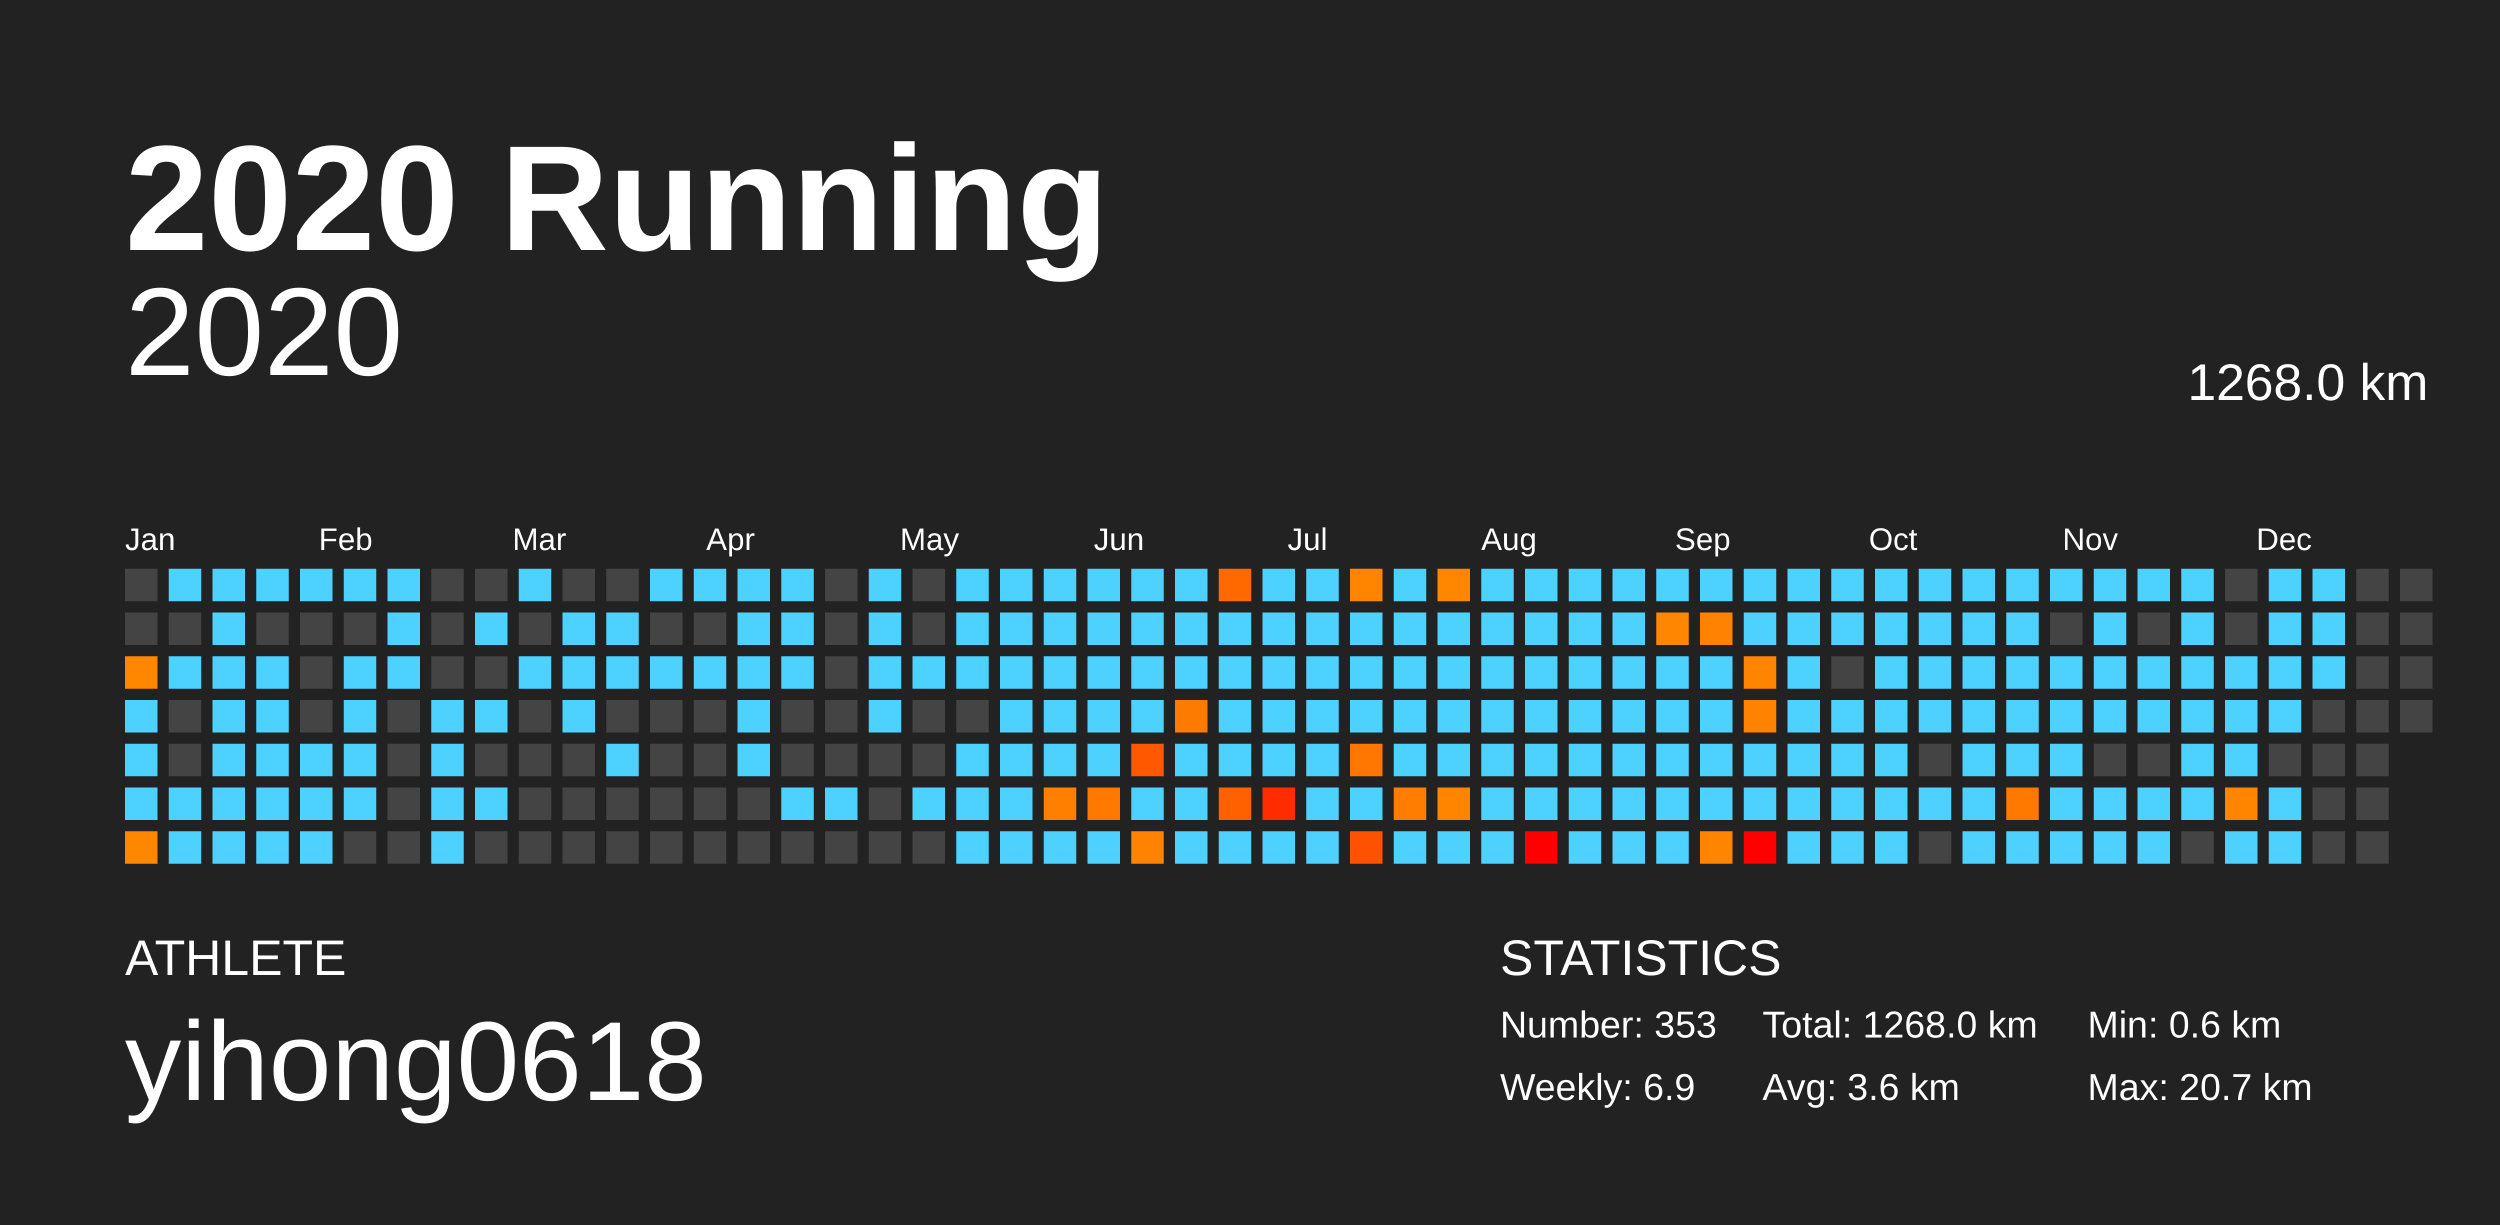
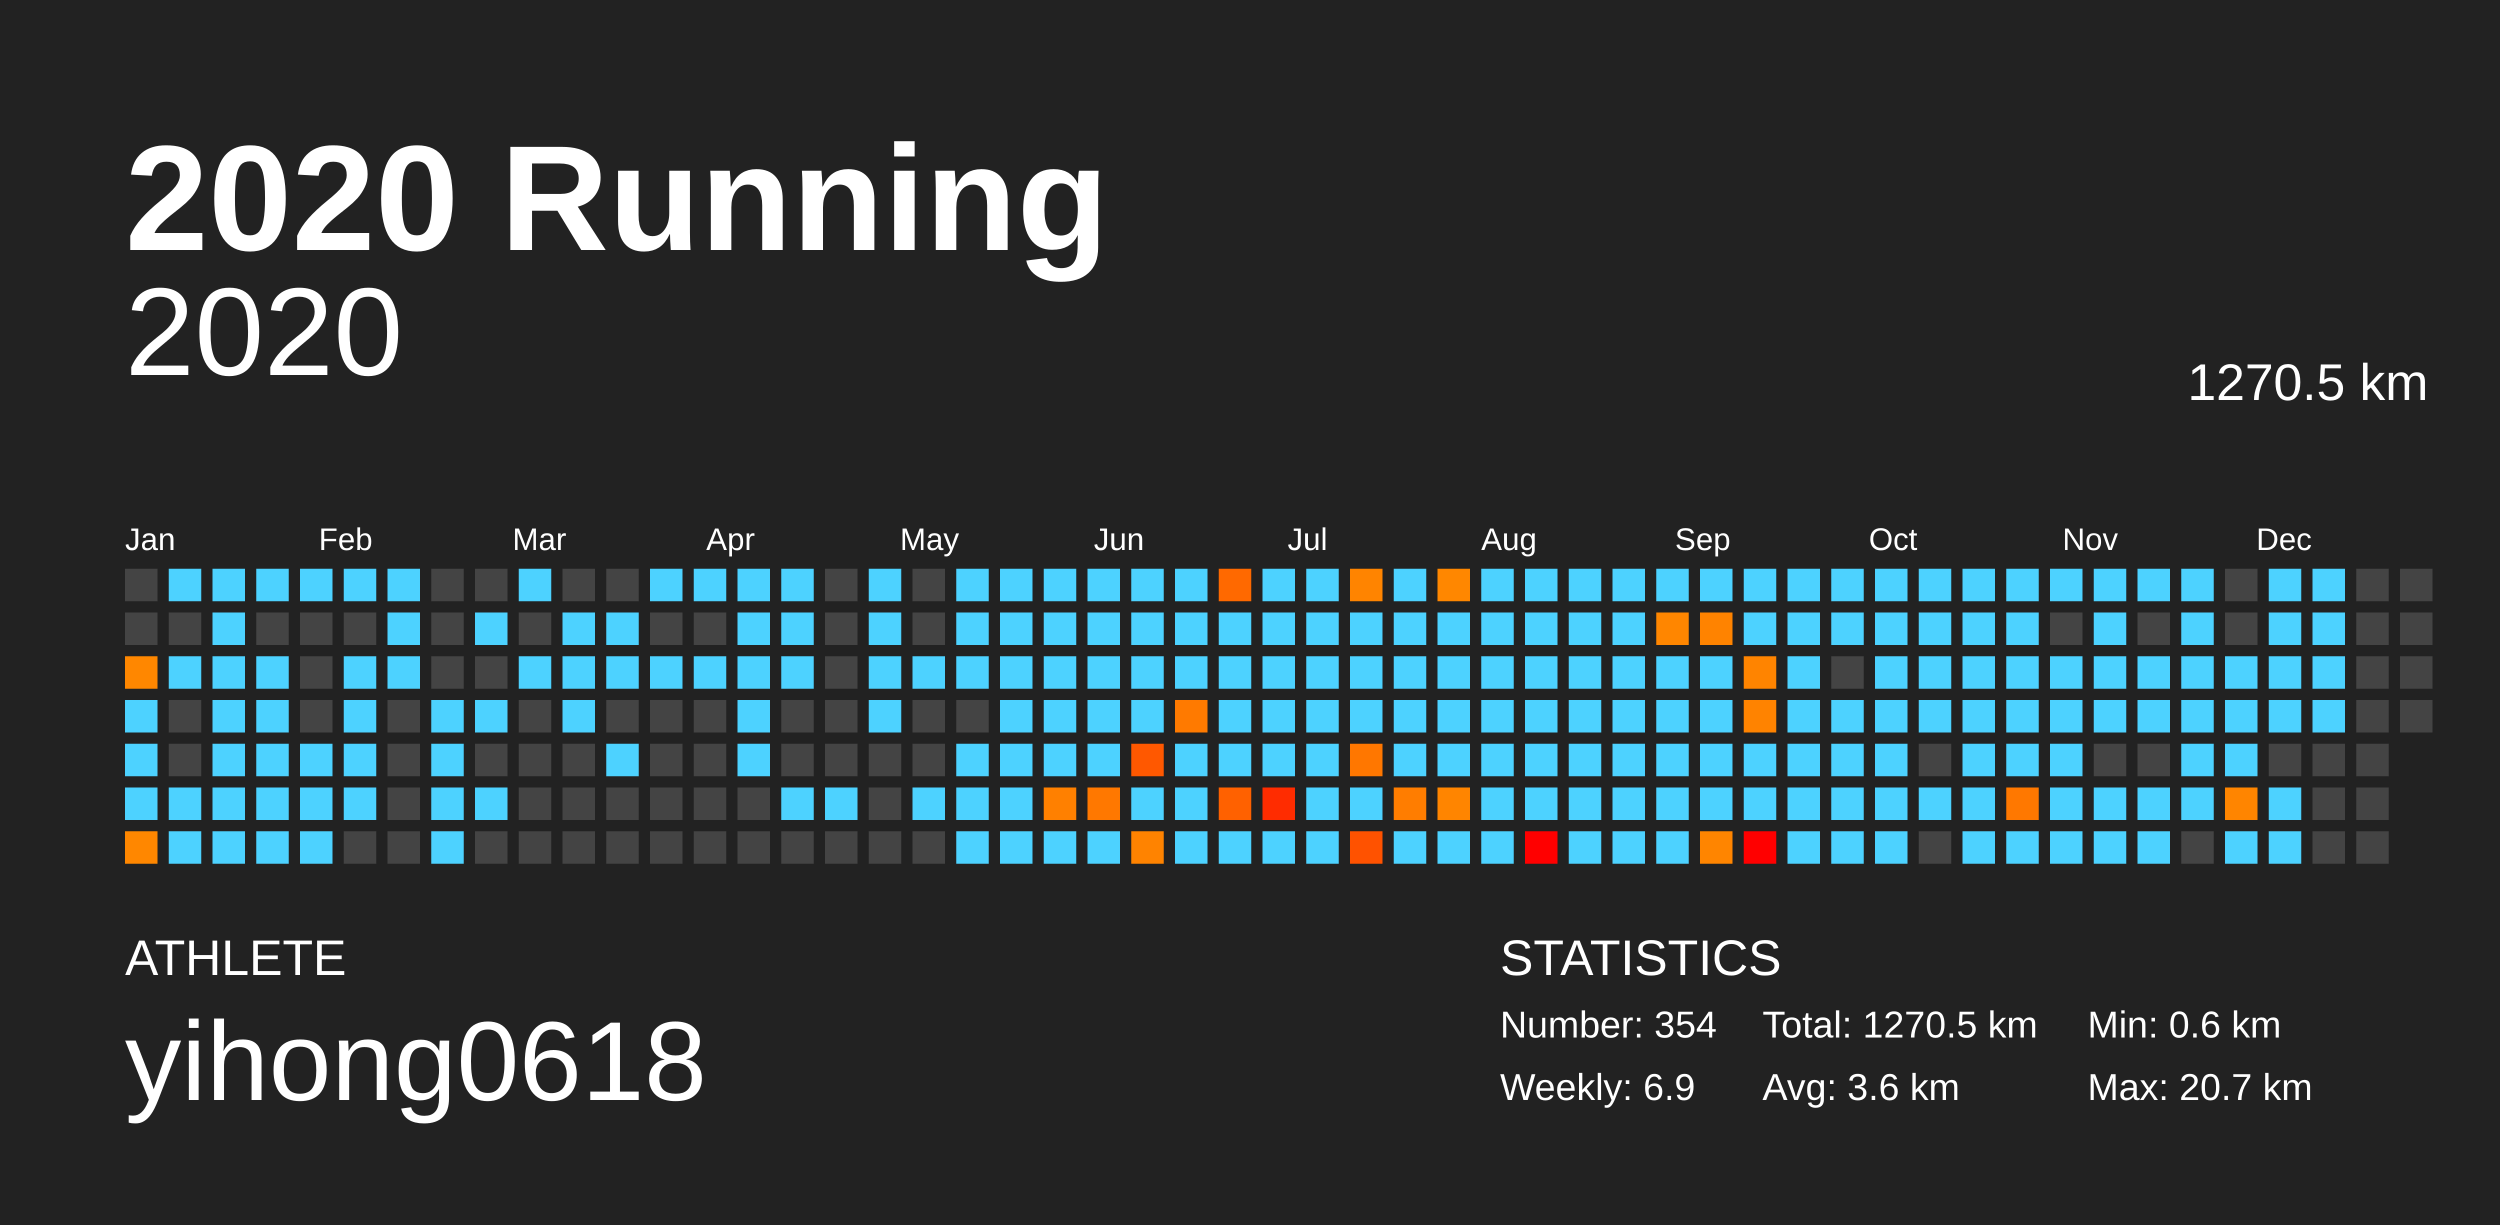
<svg xmlns="http://www.w3.org/2000/svg" baseProfile="full" height="98mm" version="1.1" viewBox="0,0,200,98" width="200mm">
  <defs />
  <rect fill="#222222" height="98" width="200" x="0" y="0" />
  <text fill="#FFFFFF" style="font-size:12px; font-family:Arial; font-weight:bold;" x="10" y="20">2020 Running</text>
  <text fill="#FFFFFF" style="font-size:4px; font-family:Arial" x="10" y="78">ATHLETE</text>
  <text fill="#FFFFFF" style="font-size:9px; font-family:Arial" x="10" y="88">yihong0618</text>
  <text fill="#FFFFFF" style="font-size:4px; font-family:Arial" x="120" y="78">STATISTICS</text>
-   <text fill="#FFFFFF" style="font-size:3px; font-family:Arial" x="120" y="83">Number: 353</text>
+   <text fill="#FFFFFF" style="font-size:3px; font-family:Arial" x="120" y="83">Number: 354</text>
  <text fill="#FFFFFF" style="font-size:3px; font-family:Arial" x="120" y="88">Weekly: 6.9</text>
-   <text fill="#FFFFFF" style="font-size:3px; font-family:Arial" x="141" y="83">Total: 1268.0 km</text>
+   <text fill="#FFFFFF" style="font-size:3px; font-family:Arial" x="141" y="83">Total: 1270.5 km</text>
  <text fill="#FFFFFF" style="font-size:3px; font-family:Arial" x="141" y="88">Avg: 3.6 km</text>
  <text fill="#FFFFFF" style="font-size:3px; font-family:Arial" x="167" y="83">Min: 0.6 km</text>
  <text fill="#FFFFFF" style="font-size:3px; font-family:Arial" x="167" y="88">Max: 20.7 km</text>
  <text alignment-baseline="hanging" fill="#FFFFFF" style="font-size:10.0px; font-family:Arial;" x="10" y="30">2020</text>
-   <text alignment-baseline="hanging" fill="#FFFFFF" style="font-size:4.125px; font-family:Arial;" x="175" y="32">1268.0 km</text>
+   <text alignment-baseline="hanging" fill="#FFFFFF" style="font-size:4.125px; font-family:Arial;" x="175" y="32">1270.5 km</text>
  <text fill="#FFFFFF" style="font-size:2.5px; font-family:Arial" x="10.0" y="44">Jan</text>
  <text fill="#FFFFFF" style="font-size:2.5px; font-family:Arial" x="25.5" y="44">Feb</text>
  <text fill="#FFFFFF" style="font-size:2.5px; font-family:Arial" x="41.0" y="44">Mar</text>
  <text fill="#FFFFFF" style="font-size:2.5px; font-family:Arial" x="56.5" y="44">Apr</text>
  <text fill="#FFFFFF" style="font-size:2.5px; font-family:Arial" x="72.0" y="44">May</text>
  <text fill="#FFFFFF" style="font-size:2.5px; font-family:Arial" x="87.5" y="44">Jun</text>
  <text fill="#FFFFFF" style="font-size:2.5px; font-family:Arial" x="103.0" y="44">Jul</text>
  <text fill="#FFFFFF" style="font-size:2.5px; font-family:Arial" x="118.5" y="44">Aug</text>
  <text fill="#FFFFFF" style="font-size:2.5px; font-family:Arial" x="134.0" y="44">Sep</text>
  <text fill="#FFFFFF" style="font-size:2.5px; font-family:Arial" x="149.5" y="44">Oct</text>
  <text fill="#FFFFFF" style="font-size:2.5px; font-family:Arial" x="165.0" y="44">Nov</text>
  <text fill="#FFFFFF" style="font-size:2.5px; font-family:Arial" x="180.5" y="44">Dec</text>
  <rect fill="#444444" height="2.6" width="2.6" x="10.0" y="45.5" />
  <rect fill="#444444" height="2.6" width="2.6" x="10.0" y="49.0" />
  <rect fill="#ff8700" height="2.6" width="2.6" x="10.0" y="52.5" />
  <rect fill="#4dd2ff" height="2.6" width="2.6" x="10.0" y="56.0" />
  <rect fill="#4dd2ff" height="2.6" width="2.6" x="10.0" y="59.5" />
  <rect fill="#4dd2ff" height="2.6" width="2.6" x="10.0" y="63.0" />
  <rect fill="#ff8700" height="2.6" width="2.6" x="10.0" y="66.5" />
  <rect fill="#4dd2ff" height="2.6" width="2.6" x="13.5" y="45.5" />
  <rect fill="#444444" height="2.6" width="2.6" x="13.5" y="49.0" />
  <rect fill="#4dd2ff" height="2.6" width="2.6" x="13.5" y="52.5" />
  <rect fill="#444444" height="2.6" width="2.6" x="13.5" y="56.0" />
  <rect fill="#444444" height="2.6" width="2.6" x="13.5" y="59.5" />
  <rect fill="#4dd2ff" height="2.6" width="2.6" x="13.5" y="63.0" />
  <rect fill="#4dd2ff" height="2.6" width="2.6" x="13.5" y="66.5" />
  <rect fill="#4dd2ff" height="2.6" width="2.6" x="17.0" y="45.5" />
  <rect fill="#4dd2ff" height="2.6" width="2.6" x="17.0" y="49.0" />
  <rect fill="#4dd2ff" height="2.6" width="2.6" x="17.0" y="52.5" />
  <rect fill="#4dd2ff" height="2.6" width="2.6" x="17.0" y="56.0" />
  <rect fill="#4dd2ff" height="2.6" width="2.6" x="17.0" y="59.5" />
  <rect fill="#4dd2ff" height="2.6" width="2.6" x="17.0" y="63.0" />
  <rect fill="#4dd2ff" height="2.6" width="2.6" x="17.0" y="66.5" />
  <rect fill="#4dd2ff" height="2.6" width="2.6" x="20.5" y="45.5" />
  <rect fill="#444444" height="2.6" width="2.6" x="20.5" y="49.0" />
  <rect fill="#4dd2ff" height="2.6" width="2.6" x="20.5" y="52.5" />
  <rect fill="#4dd2ff" height="2.6" width="2.6" x="20.5" y="56.0" />
  <rect fill="#4dd2ff" height="2.6" width="2.6" x="20.5" y="59.5" />
  <rect fill="#4dd2ff" height="2.6" width="2.6" x="20.5" y="63.0" />
  <rect fill="#4dd2ff" height="2.6" width="2.6" x="20.5" y="66.5" />
  <rect fill="#4dd2ff" height="2.6" width="2.6" x="24.0" y="45.5" />
  <rect fill="#444444" height="2.6" width="2.6" x="24.0" y="49.0" />
  <rect fill="#444444" height="2.6" width="2.6" x="24.0" y="52.5" />
  <rect fill="#444444" height="2.6" width="2.6" x="24.0" y="56.0" />
  <rect fill="#4dd2ff" height="2.6" width="2.6" x="24.0" y="59.5" />
  <rect fill="#4dd2ff" height="2.6" width="2.6" x="24.0" y="63.0" />
  <rect fill="#4dd2ff" height="2.6" width="2.6" x="24.0" y="66.5" />
  <rect fill="#4dd2ff" height="2.6" width="2.6" x="27.5" y="45.5" />
  <rect fill="#444444" height="2.6" width="2.6" x="27.5" y="49.0" />
  <rect fill="#4dd2ff" height="2.6" width="2.6" x="27.5" y="52.5" />
  <rect fill="#4dd2ff" height="2.6" width="2.6" x="27.5" y="56.0" />
  <rect fill="#4dd2ff" height="2.6" width="2.6" x="27.5" y="59.5" />
  <rect fill="#4dd2ff" height="2.6" width="2.6" x="27.5" y="63.0" />
  <rect fill="#444444" height="2.6" width="2.6" x="27.5" y="66.5" />
  <rect fill="#4dd2ff" height="2.6" width="2.6" x="31.0" y="45.5" />
  <rect fill="#4dd2ff" height="2.6" width="2.6" x="31.0" y="49.0" />
  <rect fill="#4dd2ff" height="2.6" width="2.6" x="31.0" y="52.5" />
  <rect fill="#444444" height="2.6" width="2.6" x="31.0" y="56.0" />
  <rect fill="#444444" height="2.6" width="2.6" x="31.0" y="59.5" />
  <rect fill="#444444" height="2.6" width="2.6" x="31.0" y="63.0" />
  <rect fill="#444444" height="2.6" width="2.6" x="31.0" y="66.5" />
  <rect fill="#444444" height="2.6" width="2.6" x="34.5" y="45.5" />
  <rect fill="#444444" height="2.6" width="2.6" x="34.5" y="49.0" />
  <rect fill="#444444" height="2.6" width="2.6" x="34.5" y="52.5" />
  <rect fill="#4dd2ff" height="2.6" width="2.6" x="34.5" y="56.0" />
  <rect fill="#4dd2ff" height="2.6" width="2.6" x="34.5" y="59.5" />
  <rect fill="#4dd2ff" height="2.6" width="2.6" x="34.5" y="63.0" />
  <rect fill="#4dd2ff" height="2.6" width="2.6" x="34.5" y="66.5" />
  <rect fill="#444444" height="2.6" width="2.6" x="38.0" y="45.5" />
  <rect fill="#4dd2ff" height="2.6" width="2.6" x="38.0" y="49.0" />
  <rect fill="#444444" height="2.6" width="2.6" x="38.0" y="52.5" />
  <rect fill="#4dd2ff" height="2.6" width="2.6" x="38.0" y="56.0" />
  <rect fill="#444444" height="2.6" width="2.6" x="38.0" y="59.5" />
  <rect fill="#4dd2ff" height="2.6" width="2.6" x="38.0" y="63.0" />
  <rect fill="#444444" height="2.6" width="2.6" x="38.0" y="66.5" />
  <rect fill="#4dd2ff" height="2.6" width="2.6" x="41.5" y="45.5" />
  <rect fill="#444444" height="2.6" width="2.6" x="41.5" y="49.0" />
  <rect fill="#4dd2ff" height="2.6" width="2.6" x="41.5" y="52.5" />
  <rect fill="#444444" height="2.6" width="2.6" x="41.5" y="56.0" />
  <rect fill="#444444" height="2.6" width="2.6" x="41.5" y="59.5" />
  <rect fill="#444444" height="2.6" width="2.6" x="41.5" y="63.0" />
  <rect fill="#444444" height="2.6" width="2.6" x="41.5" y="66.5" />
  <rect fill="#444444" height="2.6" width="2.6" x="45.0" y="45.5" />
  <rect fill="#4dd2ff" height="2.6" width="2.6" x="45.0" y="49.0" />
  <rect fill="#4dd2ff" height="2.6" width="2.6" x="45.0" y="52.5" />
  <rect fill="#4dd2ff" height="2.6" width="2.6" x="45.0" y="56.0" />
  <rect fill="#444444" height="2.6" width="2.6" x="45.0" y="59.5" />
  <rect fill="#444444" height="2.6" width="2.6" x="45.0" y="63.0" />
  <rect fill="#444444" height="2.6" width="2.6" x="45.0" y="66.5" />
  <rect fill="#444444" height="2.6" width="2.6" x="48.5" y="45.5" />
  <rect fill="#4dd2ff" height="2.6" width="2.6" x="48.5" y="49.0" />
  <rect fill="#4dd2ff" height="2.6" width="2.6" x="48.5" y="52.5" />
  <rect fill="#444444" height="2.6" width="2.6" x="48.5" y="56.0" />
  <rect fill="#4dd2ff" height="2.6" width="2.6" x="48.5" y="59.5" />
  <rect fill="#444444" height="2.6" width="2.6" x="48.5" y="63.0" />
  <rect fill="#444444" height="2.6" width="2.6" x="48.5" y="66.5" />
  <rect fill="#4dd2ff" height="2.6" width="2.6" x="52.0" y="45.5" />
  <rect fill="#444444" height="2.6" width="2.6" x="52.0" y="49.0" />
  <rect fill="#4dd2ff" height="2.6" width="2.6" x="52.0" y="52.5" />
  <rect fill="#444444" height="2.6" width="2.6" x="52.0" y="56.0" />
  <rect fill="#444444" height="2.6" width="2.6" x="52.0" y="59.5" />
  <rect fill="#444444" height="2.6" width="2.6" x="52.0" y="63.0" />
  <rect fill="#444444" height="2.6" width="2.6" x="52.0" y="66.5" />
  <rect fill="#4dd2ff" height="2.6" width="2.6" x="55.5" y="45.5" />
  <rect fill="#444444" height="2.6" width="2.6" x="55.5" y="49.0" />
  <rect fill="#4dd2ff" height="2.6" width="2.6" x="55.5" y="52.5" />
  <rect fill="#444444" height="2.6" width="2.6" x="55.5" y="56.0" />
  <rect fill="#444444" height="2.6" width="2.6" x="55.5" y="59.5" />
  <rect fill="#444444" height="2.6" width="2.6" x="55.5" y="63.0" />
  <rect fill="#444444" height="2.6" width="2.6" x="55.5" y="66.5" />
  <rect fill="#4dd2ff" height="2.6" width="2.6" x="59.0" y="45.5" />
  <rect fill="#4dd2ff" height="2.6" width="2.6" x="59.0" y="49.0" />
  <rect fill="#4dd2ff" height="2.6" width="2.6" x="59.0" y="52.5" />
  <rect fill="#4dd2ff" height="2.6" width="2.6" x="59.0" y="56.0" />
  <rect fill="#4dd2ff" height="2.6" width="2.6" x="59.0" y="59.5" />
  <rect fill="#444444" height="2.6" width="2.6" x="59.0" y="63.0" />
  <rect fill="#444444" height="2.6" width="2.6" x="59.0" y="66.5" />
  <rect fill="#4dd2ff" height="2.6" width="2.6" x="62.5" y="45.5" />
  <rect fill="#4dd2ff" height="2.6" width="2.6" x="62.5" y="49.0" />
  <rect fill="#4dd2ff" height="2.6" width="2.6" x="62.5" y="52.5" />
  <rect fill="#444444" height="2.6" width="2.6" x="62.5" y="56.0" />
  <rect fill="#444444" height="2.6" width="2.6" x="62.5" y="59.5" />
  <rect fill="#4dd2ff" height="2.6" width="2.6" x="62.5" y="63.0" />
  <rect fill="#444444" height="2.6" width="2.6" x="62.5" y="66.5" />
  <rect fill="#444444" height="2.6" width="2.6" x="66.0" y="45.5" />
  <rect fill="#444444" height="2.6" width="2.6" x="66.0" y="49.0" />
  <rect fill="#444444" height="2.6" width="2.6" x="66.0" y="52.5" />
  <rect fill="#444444" height="2.6" width="2.6" x="66.0" y="56.0" />
  <rect fill="#444444" height="2.6" width="2.6" x="66.0" y="59.5" />
  <rect fill="#4dd2ff" height="2.6" width="2.6" x="66.0" y="63.0" />
  <rect fill="#444444" height="2.6" width="2.6" x="66.0" y="66.5" />
  <rect fill="#4dd2ff" height="2.6" width="2.6" x="69.5" y="45.5" />
  <rect fill="#4dd2ff" height="2.6" width="2.6" x="69.5" y="49.0" />
  <rect fill="#4dd2ff" height="2.6" width="2.6" x="69.5" y="52.5" />
  <rect fill="#4dd2ff" height="2.6" width="2.6" x="69.5" y="56.0" />
  <rect fill="#444444" height="2.6" width="2.6" x="69.5" y="59.5" />
  <rect fill="#444444" height="2.6" width="2.6" x="69.5" y="63.0" />
  <rect fill="#444444" height="2.6" width="2.6" x="69.5" y="66.5" />
  <rect fill="#444444" height="2.6" width="2.6" x="73.0" y="45.5" />
  <rect fill="#444444" height="2.6" width="2.6" x="73.0" y="49.0" />
  <rect fill="#4dd2ff" height="2.6" width="2.6" x="73.0" y="52.5" />
  <rect fill="#444444" height="2.6" width="2.6" x="73.0" y="56.0" />
  <rect fill="#444444" height="2.6" width="2.6" x="73.0" y="59.5" />
  <rect fill="#4dd2ff" height="2.6" width="2.6" x="73.0" y="63.0" />
  <rect fill="#444444" height="2.6" width="2.6" x="73.0" y="66.5" />
  <rect fill="#4dd2ff" height="2.6" width="2.6" x="76.5" y="45.5" />
  <rect fill="#4dd2ff" height="2.6" width="2.6" x="76.5" y="49.0" />
  <rect fill="#4dd2ff" height="2.6" width="2.6" x="76.5" y="52.5" />
  <rect fill="#444444" height="2.6" width="2.6" x="76.5" y="56.0" />
  <rect fill="#4dd2ff" height="2.6" width="2.6" x="76.5" y="59.5" />
  <rect fill="#4dd2ff" height="2.6" width="2.6" x="76.5" y="63.0" />
  <rect fill="#4dd2ff" height="2.6" width="2.6" x="76.5" y="66.5" />
  <rect fill="#4dd2ff" height="2.6" width="2.6" x="80.0" y="45.5" />
  <rect fill="#4dd2ff" height="2.6" width="2.6" x="80.0" y="49.0" />
  <rect fill="#4dd2ff" height="2.6" width="2.6" x="80.0" y="52.5" />
  <rect fill="#4dd2ff" height="2.6" width="2.6" x="80.0" y="56.0" />
  <rect fill="#4dd2ff" height="2.6" width="2.6" x="80.0" y="59.5" />
  <rect fill="#4dd2ff" height="2.6" width="2.6" x="80.0" y="63.0" />
  <rect fill="#4dd2ff" height="2.6" width="2.6" x="80.0" y="66.5" />
  <rect fill="#4dd2ff" height="2.6" width="2.6" x="83.5" y="45.5" />
  <rect fill="#4dd2ff" height="2.6" width="2.6" x="83.5" y="49.0" />
  <rect fill="#4dd2ff" height="2.6" width="2.6" x="83.5" y="52.5" />
  <rect fill="#4dd2ff" height="2.6" width="2.6" x="83.5" y="56.0" />
  <rect fill="#4dd2ff" height="2.6" width="2.6" x="83.5" y="59.5" />
  <rect fill="#ff8000" height="2.6" width="2.6" x="83.5" y="63.0" />
  <rect fill="#4dd2ff" height="2.6" width="2.6" x="83.5" y="66.5" />
  <rect fill="#4dd2ff" height="2.6" width="2.6" x="87.0" y="45.5" />
  <rect fill="#4dd2ff" height="2.6" width="2.6" x="87.0" y="49.0" />
  <rect fill="#4dd2ff" height="2.6" width="2.6" x="87.0" y="52.5" />
  <rect fill="#4dd2ff" height="2.6" width="2.6" x="87.0" y="56.0" />
  <rect fill="#4dd2ff" height="2.6" width="2.6" x="87.0" y="59.5" />
  <rect fill="#ff7800" height="2.6" width="2.6" x="87.0" y="63.0" />
  <rect fill="#4dd2ff" height="2.6" width="2.6" x="87.0" y="66.5" />
  <rect fill="#4dd2ff" height="2.6" width="2.6" x="90.5" y="45.5" />
  <rect fill="#4dd2ff" height="2.6" width="2.6" x="90.5" y="49.0" />
  <rect fill="#4dd2ff" height="2.6" width="2.6" x="90.5" y="52.5" />
  <rect fill="#4dd2ff" height="2.6" width="2.6" x="90.5" y="56.0" />
  <rect fill="#ff5800" height="2.6" width="2.6" x="90.5" y="59.5" />
  <rect fill="#4dd2ff" height="2.6" width="2.6" x="90.5" y="63.0" />
  <rect fill="#ff8300" height="2.6" width="2.6" x="90.5" y="66.5" />
  <rect fill="#4dd2ff" height="2.6" width="2.6" x="94.0" y="45.5" />
  <rect fill="#4dd2ff" height="2.6" width="2.6" x="94.0" y="49.0" />
  <rect fill="#4dd2ff" height="2.6" width="2.6" x="94.0" y="52.5" />
  <rect fill="#ff7a00" height="2.6" width="2.6" x="94.0" y="56.0" />
  <rect fill="#4dd2ff" height="2.6" width="2.6" x="94.0" y="59.5" />
  <rect fill="#4dd2ff" height="2.6" width="2.6" x="94.0" y="63.0" />
  <rect fill="#4dd2ff" height="2.6" width="2.6" x="94.0" y="66.5" />
  <rect fill="#ff6900" height="2.6" width="2.6" x="97.5" y="45.5" />
  <rect fill="#4dd2ff" height="2.6" width="2.6" x="97.5" y="49.0" />
  <rect fill="#4dd2ff" height="2.6" width="2.6" x="97.5" y="52.5" />
  <rect fill="#4dd2ff" height="2.6" width="2.6" x="97.5" y="56.0" />
  <rect fill="#4dd2ff" height="2.6" width="2.6" x="97.5" y="59.5" />
  <rect fill="#ff6100" height="2.6" width="2.6" x="97.5" y="63.0" />
  <rect fill="#4dd2ff" height="2.6" width="2.6" x="97.5" y="66.5" />
  <rect fill="#4dd2ff" height="2.6" width="2.6" x="101.0" y="45.5" />
  <rect fill="#4dd2ff" height="2.6" width="2.6" x="101.0" y="49.0" />
  <rect fill="#4dd2ff" height="2.6" width="2.6" x="101.0" y="52.5" />
  <rect fill="#4dd2ff" height="2.6" width="2.6" x="101.0" y="56.0" />
  <rect fill="#4dd2ff" height="2.6" width="2.6" x="101.0" y="59.5" />
  <rect fill="#ff2c00" height="2.6" width="2.6" x="101.0" y="63.0" />
  <rect fill="#4dd2ff" height="2.6" width="2.6" x="101.0" y="66.5" />
  <rect fill="#4dd2ff" height="2.6" width="2.6" x="104.5" y="45.5" />
  <rect fill="#4dd2ff" height="2.6" width="2.6" x="104.5" y="49.0" />
  <rect fill="#4dd2ff" height="2.6" width="2.6" x="104.5" y="52.5" />
  <rect fill="#4dd2ff" height="2.6" width="2.6" x="104.5" y="56.0" />
  <rect fill="#4dd2ff" height="2.6" width="2.6" x="104.5" y="59.5" />
  <rect fill="#4dd2ff" height="2.6" width="2.6" x="104.5" y="63.0" />
  <rect fill="#4dd2ff" height="2.6" width="2.6" x="104.5" y="66.5" />
  <rect fill="#ff8400" height="2.6" width="2.6" x="108.0" y="45.5" />
  <rect fill="#4dd2ff" height="2.6" width="2.6" x="108.0" y="49.0" />
  <rect fill="#4dd2ff" height="2.6" width="2.6" x="108.0" y="52.5" />
  <rect fill="#4dd2ff" height="2.6" width="2.6" x="108.0" y="56.0" />
  <rect fill="#ff7700" height="2.6" width="2.6" x="108.0" y="59.5" />
  <rect fill="#4dd2ff" height="2.6" width="2.6" x="108.0" y="63.0" />
  <rect fill="#ff5200" height="2.6" width="2.6" x="108.0" y="66.5" />
  <rect fill="#4dd2ff" height="2.6" width="2.6" x="111.5" y="45.5" />
  <rect fill="#4dd2ff" height="2.6" width="2.6" x="111.5" y="49.0" />
  <rect fill="#4dd2ff" height="2.6" width="2.6" x="111.5" y="52.5" />
  <rect fill="#4dd2ff" height="2.6" width="2.6" x="111.5" y="56.0" />
  <rect fill="#4dd2ff" height="2.6" width="2.6" x="111.5" y="59.5" />
  <rect fill="#ff7d00" height="2.6" width="2.6" x="111.5" y="63.0" />
  <rect fill="#4dd2ff" height="2.6" width="2.6" x="111.5" y="66.5" />
  <rect fill="#ff8700" height="2.6" width="2.6" x="115.0" y="45.5" />
  <rect fill="#4dd2ff" height="2.6" width="2.6" x="115.0" y="49.0" />
  <rect fill="#4dd2ff" height="2.6" width="2.6" x="115.0" y="52.5" />
  <rect fill="#4dd2ff" height="2.6" width="2.6" x="115.0" y="56.0" />
  <rect fill="#4dd2ff" height="2.6" width="2.6" x="115.0" y="59.5" />
  <rect fill="#ff8500" height="2.6" width="2.6" x="115.0" y="63.0" />
  <rect fill="#4dd2ff" height="2.6" width="2.6" x="115.0" y="66.5" />
  <rect fill="#4dd2ff" height="2.6" width="2.6" x="118.5" y="45.5" />
  <rect fill="#4dd2ff" height="2.6" width="2.6" x="118.5" y="49.0" />
  <rect fill="#4dd2ff" height="2.6" width="2.6" x="118.5" y="52.5" />
  <rect fill="#4dd2ff" height="2.6" width="2.6" x="118.5" y="56.0" />
  <rect fill="#4dd2ff" height="2.6" width="2.6" x="118.5" y="59.5" />
  <rect fill="#4dd2ff" height="2.6" width="2.6" x="118.5" y="63.0" />
  <rect fill="#4dd2ff" height="2.6" width="2.6" x="118.5" y="66.5" />
  <rect fill="#4dd2ff" height="2.6" width="2.6" x="122.0" y="45.5" />
  <rect fill="#4dd2ff" height="2.6" width="2.6" x="122.0" y="49.0" />
  <rect fill="#4dd2ff" height="2.6" width="2.6" x="122.0" y="52.5" />
  <rect fill="#4dd2ff" height="2.6" width="2.6" x="122.0" y="56.0" />
  <rect fill="#4dd2ff" height="2.6" width="2.6" x="122.0" y="59.5" />
  <rect fill="#4dd2ff" height="2.6" width="2.6" x="122.0" y="63.0" />
  <rect fill="red" height="2.6" width="2.6" x="122.0" y="66.5" />
  <rect fill="#4dd2ff" height="2.6" width="2.6" x="125.5" y="45.5" />
  <rect fill="#4dd2ff" height="2.6" width="2.6" x="125.5" y="49.0" />
  <rect fill="#4dd2ff" height="2.6" width="2.6" x="125.5" y="52.5" />
  <rect fill="#4dd2ff" height="2.6" width="2.6" x="125.5" y="56.0" />
  <rect fill="#4dd2ff" height="2.6" width="2.6" x="125.5" y="59.5" />
  <rect fill="#4dd2ff" height="2.6" width="2.6" x="125.5" y="63.0" />
  <rect fill="#4dd2ff" height="2.6" width="2.6" x="125.5" y="66.5" />
  <rect fill="#4dd2ff" height="2.6" width="2.6" x="129.0" y="45.5" />
  <rect fill="#4dd2ff" height="2.6" width="2.6" x="129.0" y="49.0" />
  <rect fill="#4dd2ff" height="2.6" width="2.6" x="129.0" y="52.5" />
  <rect fill="#4dd2ff" height="2.6" width="2.6" x="129.0" y="56.0" />
  <rect fill="#4dd2ff" height="2.6" width="2.6" x="129.0" y="59.5" />
  <rect fill="#4dd2ff" height="2.6" width="2.6" x="129.0" y="63.0" />
  <rect fill="#4dd2ff" height="2.6" width="2.6" x="129.0" y="66.5" />
  <rect fill="#4dd2ff" height="2.6" width="2.6" x="132.5" y="45.5" />
  <rect fill="#ff8600" height="2.6" width="2.6" x="132.5" y="49.0" />
  <rect fill="#4dd2ff" height="2.6" width="2.6" x="132.5" y="52.5" />
  <rect fill="#4dd2ff" height="2.6" width="2.6" x="132.5" y="56.0" />
  <rect fill="#4dd2ff" height="2.6" width="2.6" x="132.5" y="59.5" />
  <rect fill="#4dd2ff" height="2.6" width="2.6" x="132.5" y="63.0" />
  <rect fill="#4dd2ff" height="2.6" width="2.6" x="132.5" y="66.5" />
  <rect fill="#4dd2ff" height="2.6" width="2.6" x="136.0" y="45.5" />
  <rect fill="#ff8300" height="2.6" width="2.6" x="136.0" y="49.0" />
  <rect fill="#4dd2ff" height="2.6" width="2.6" x="136.0" y="52.5" />
  <rect fill="#4dd2ff" height="2.6" width="2.6" x="136.0" y="56.0" />
  <rect fill="#4dd2ff" height="2.6" width="2.6" x="136.0" y="59.5" />
  <rect fill="#4dd2ff" height="2.6" width="2.6" x="136.0" y="63.0" />
  <rect fill="#ff8500" height="2.6" width="2.6" x="136.0" y="66.5" />
  <rect fill="#4dd2ff" height="2.6" width="2.6" x="139.5" y="45.5" />
  <rect fill="#4dd2ff" height="2.6" width="2.6" x="139.5" y="49.0" />
  <rect fill="#ff8400" height="2.6" width="2.6" x="139.5" y="52.5" />
  <rect fill="#ff8300" height="2.6" width="2.6" x="139.5" y="56.0" />
  <rect fill="#4dd2ff" height="2.6" width="2.6" x="139.5" y="59.5" />
  <rect fill="#4dd2ff" height="2.6" width="2.6" x="139.5" y="63.0" />
  <rect fill="red" height="2.6" width="2.6" x="139.5" y="66.5" />
  <rect fill="#4dd2ff" height="2.6" width="2.6" x="143.0" y="45.5" />
  <rect fill="#4dd2ff" height="2.6" width="2.6" x="143.0" y="49.0" />
  <rect fill="#4dd2ff" height="2.6" width="2.6" x="143.0" y="52.5" />
  <rect fill="#4dd2ff" height="2.6" width="2.6" x="143.0" y="56.0" />
  <rect fill="#4dd2ff" height="2.6" width="2.6" x="143.0" y="59.5" />
  <rect fill="#4dd2ff" height="2.6" width="2.6" x="143.0" y="63.0" />
  <rect fill="#4dd2ff" height="2.6" width="2.6" x="143.0" y="66.5" />
  <rect fill="#4dd2ff" height="2.6" width="2.6" x="146.5" y="45.5" />
  <rect fill="#4dd2ff" height="2.6" width="2.6" x="146.5" y="49.0" />
  <rect fill="#444444" height="2.6" width="2.6" x="146.5" y="52.5" />
  <rect fill="#4dd2ff" height="2.6" width="2.6" x="146.5" y="56.0" />
  <rect fill="#4dd2ff" height="2.6" width="2.6" x="146.5" y="59.5" />
  <rect fill="#4dd2ff" height="2.6" width="2.6" x="146.5" y="63.0" />
  <rect fill="#4dd2ff" height="2.6" width="2.6" x="146.5" y="66.5" />
  <rect fill="#4dd2ff" height="2.6" width="2.6" x="150.0" y="45.5" />
  <rect fill="#4dd2ff" height="2.6" width="2.6" x="150.0" y="49.0" />
  <rect fill="#4dd2ff" height="2.6" width="2.6" x="150.0" y="52.5" />
  <rect fill="#4dd2ff" height="2.6" width="2.6" x="150.0" y="56.0" />
  <rect fill="#4dd2ff" height="2.6" width="2.6" x="150.0" y="59.5" />
  <rect fill="#4dd2ff" height="2.6" width="2.6" x="150.0" y="63.0" />
  <rect fill="#4dd2ff" height="2.6" width="2.6" x="150.0" y="66.5" />
  <rect fill="#4dd2ff" height="2.6" width="2.6" x="153.5" y="45.5" />
  <rect fill="#4dd2ff" height="2.6" width="2.6" x="153.5" y="49.0" />
  <rect fill="#4dd2ff" height="2.6" width="2.6" x="153.5" y="52.5" />
  <rect fill="#4dd2ff" height="2.6" width="2.6" x="153.5" y="56.0" />
  <rect fill="#444444" height="2.6" width="2.6" x="153.5" y="59.5" />
  <rect fill="#4dd2ff" height="2.6" width="2.6" x="153.5" y="63.0" />
  <rect fill="#444444" height="2.6" width="2.6" x="153.5" y="66.5" />
  <rect fill="#4dd2ff" height="2.6" width="2.6" x="157.0" y="45.5" />
  <rect fill="#4dd2ff" height="2.6" width="2.6" x="157.0" y="49.0" />
  <rect fill="#4dd2ff" height="2.6" width="2.6" x="157.0" y="52.5" />
  <rect fill="#4dd2ff" height="2.6" width="2.6" x="157.0" y="56.0" />
  <rect fill="#4dd2ff" height="2.6" width="2.6" x="157.0" y="59.5" />
  <rect fill="#4dd2ff" height="2.6" width="2.6" x="157.0" y="63.0" />
  <rect fill="#4dd2ff" height="2.6" width="2.6" x="157.0" y="66.5" />
  <rect fill="#4dd2ff" height="2.6" width="2.6" x="160.5" y="45.5" />
  <rect fill="#4dd2ff" height="2.6" width="2.6" x="160.5" y="49.0" />
  <rect fill="#4dd2ff" height="2.6" width="2.6" x="160.5" y="52.5" />
  <rect fill="#4dd2ff" height="2.6" width="2.6" x="160.5" y="56.0" />
  <rect fill="#4dd2ff" height="2.6" width="2.6" x="160.5" y="59.5" />
  <rect fill="#ff7800" height="2.6" width="2.6" x="160.5" y="63.0" />
  <rect fill="#4dd2ff" height="2.6" width="2.6" x="160.5" y="66.5" />
  <rect fill="#4dd2ff" height="2.6" width="2.6" x="164.0" y="45.5" />
  <rect fill="#444444" height="2.6" width="2.6" x="164.0" y="49.0" />
  <rect fill="#4dd2ff" height="2.6" width="2.6" x="164.0" y="52.5" />
  <rect fill="#4dd2ff" height="2.6" width="2.6" x="164.0" y="56.0" />
  <rect fill="#4dd2ff" height="2.6" width="2.6" x="164.0" y="59.5" />
  <rect fill="#4dd2ff" height="2.6" width="2.6" x="164.0" y="63.0" />
  <rect fill="#4dd2ff" height="2.6" width="2.6" x="164.0" y="66.5" />
  <rect fill="#4dd2ff" height="2.6" width="2.6" x="167.5" y="45.5" />
  <rect fill="#4dd2ff" height="2.6" width="2.6" x="167.5" y="49.0" />
  <rect fill="#4dd2ff" height="2.6" width="2.6" x="167.5" y="52.5" />
  <rect fill="#4dd2ff" height="2.6" width="2.6" x="167.5" y="56.0" />
  <rect fill="#444444" height="2.6" width="2.6" x="167.5" y="59.5" />
  <rect fill="#4dd2ff" height="2.6" width="2.6" x="167.5" y="63.0" />
  <rect fill="#4dd2ff" height="2.6" width="2.6" x="167.5" y="66.5" />
  <rect fill="#4dd2ff" height="2.6" width="2.6" x="171.0" y="45.5" />
  <rect fill="#444444" height="2.6" width="2.6" x="171.0" y="49.0" />
  <rect fill="#4dd2ff" height="2.6" width="2.6" x="171.0" y="52.5" />
  <rect fill="#4dd2ff" height="2.6" width="2.6" x="171.0" y="56.0" />
  <rect fill="#444444" height="2.6" width="2.6" x="171.0" y="59.5" />
  <rect fill="#4dd2ff" height="2.6" width="2.6" x="171.0" y="63.0" />
  <rect fill="#4dd2ff" height="2.6" width="2.6" x="171.0" y="66.5" />
  <rect fill="#4dd2ff" height="2.6" width="2.6" x="174.5" y="45.5" />
  <rect fill="#4dd2ff" height="2.6" width="2.6" x="174.5" y="49.0" />
  <rect fill="#4dd2ff" height="2.6" width="2.6" x="174.5" y="52.5" />
  <rect fill="#4dd2ff" height="2.6" width="2.6" x="174.5" y="56.0" />
  <rect fill="#4dd2ff" height="2.6" width="2.6" x="174.5" y="59.5" />
  <rect fill="#4dd2ff" height="2.6" width="2.6" x="174.5" y="63.0" />
  <rect fill="#444444" height="2.6" width="2.6" x="174.5" y="66.5" />
  <rect fill="#444444" height="2.6" width="2.6" x="178.0" y="45.5" />
  <rect fill="#444444" height="2.6" width="2.6" x="178.0" y="49.0" />
  <rect fill="#4dd2ff" height="2.6" width="2.6" x="178.0" y="52.5" />
  <rect fill="#4dd2ff" height="2.6" width="2.6" x="178.0" y="56.0" />
  <rect fill="#4dd2ff" height="2.6" width="2.6" x="178.0" y="59.5" />
  <rect fill="#ff8500" height="2.6" width="2.6" x="178.0" y="63.0" />
  <rect fill="#4dd2ff" height="2.6" width="2.6" x="178.0" y="66.5" />
  <rect fill="#4dd2ff" height="2.6" width="2.6" x="181.5" y="45.5" />
  <rect fill="#4dd2ff" height="2.6" width="2.6" x="181.5" y="49.0" />
  <rect fill="#4dd2ff" height="2.6" width="2.6" x="181.5" y="52.5" />
  <rect fill="#4dd2ff" height="2.6" width="2.6" x="181.5" y="56.0" />
  <rect fill="#444444" height="2.6" width="2.6" x="181.5" y="59.5" />
  <rect fill="#4dd2ff" height="2.6" width="2.6" x="181.5" y="63.0" />
  <rect fill="#4dd2ff" height="2.6" width="2.6" x="181.5" y="66.5" />
  <rect fill="#4dd2ff" height="2.6" width="2.6" x="185.0" y="45.5" />
  <rect fill="#4dd2ff" height="2.6" width="2.6" x="185.0" y="49.0" />
  <rect fill="#4dd2ff" height="2.6" width="2.6" x="185.0" y="52.5" />
-   <rect fill="#444444" height="2.6" width="2.6" x="185.0" y="56.0" />
+   <rect fill="#4dd2ff" height="2.6" width="2.6" x="185.0" y="56.0" />
  <rect fill="#444444" height="2.6" width="2.6" x="185.0" y="59.5" />
  <rect fill="#444444" height="2.6" width="2.6" x="185.0" y="63.0" />
  <rect fill="#444444" height="2.6" width="2.6" x="185.0" y="66.5" />
  <rect fill="#444444" height="2.6" width="2.6" x="188.5" y="45.5" />
  <rect fill="#444444" height="2.6" width="2.6" x="188.5" y="49.0" />
  <rect fill="#444444" height="2.6" width="2.6" x="188.5" y="52.5" />
  <rect fill="#444444" height="2.6" width="2.6" x="188.5" y="56.0" />
  <rect fill="#444444" height="2.6" width="2.6" x="188.5" y="59.5" />
  <rect fill="#444444" height="2.6" width="2.6" x="188.5" y="63.0" />
  <rect fill="#444444" height="2.6" width="2.6" x="188.5" y="66.5" />
  <rect fill="#444444" height="2.6" width="2.6" x="192.0" y="45.5" />
  <rect fill="#444444" height="2.6" width="2.6" x="192.0" y="49.0" />
  <rect fill="#444444" height="2.6" width="2.6" x="192.0" y="52.5" />
  <rect fill="#444444" height="2.6" width="2.6" x="192.0" y="56.0" />
</svg>
